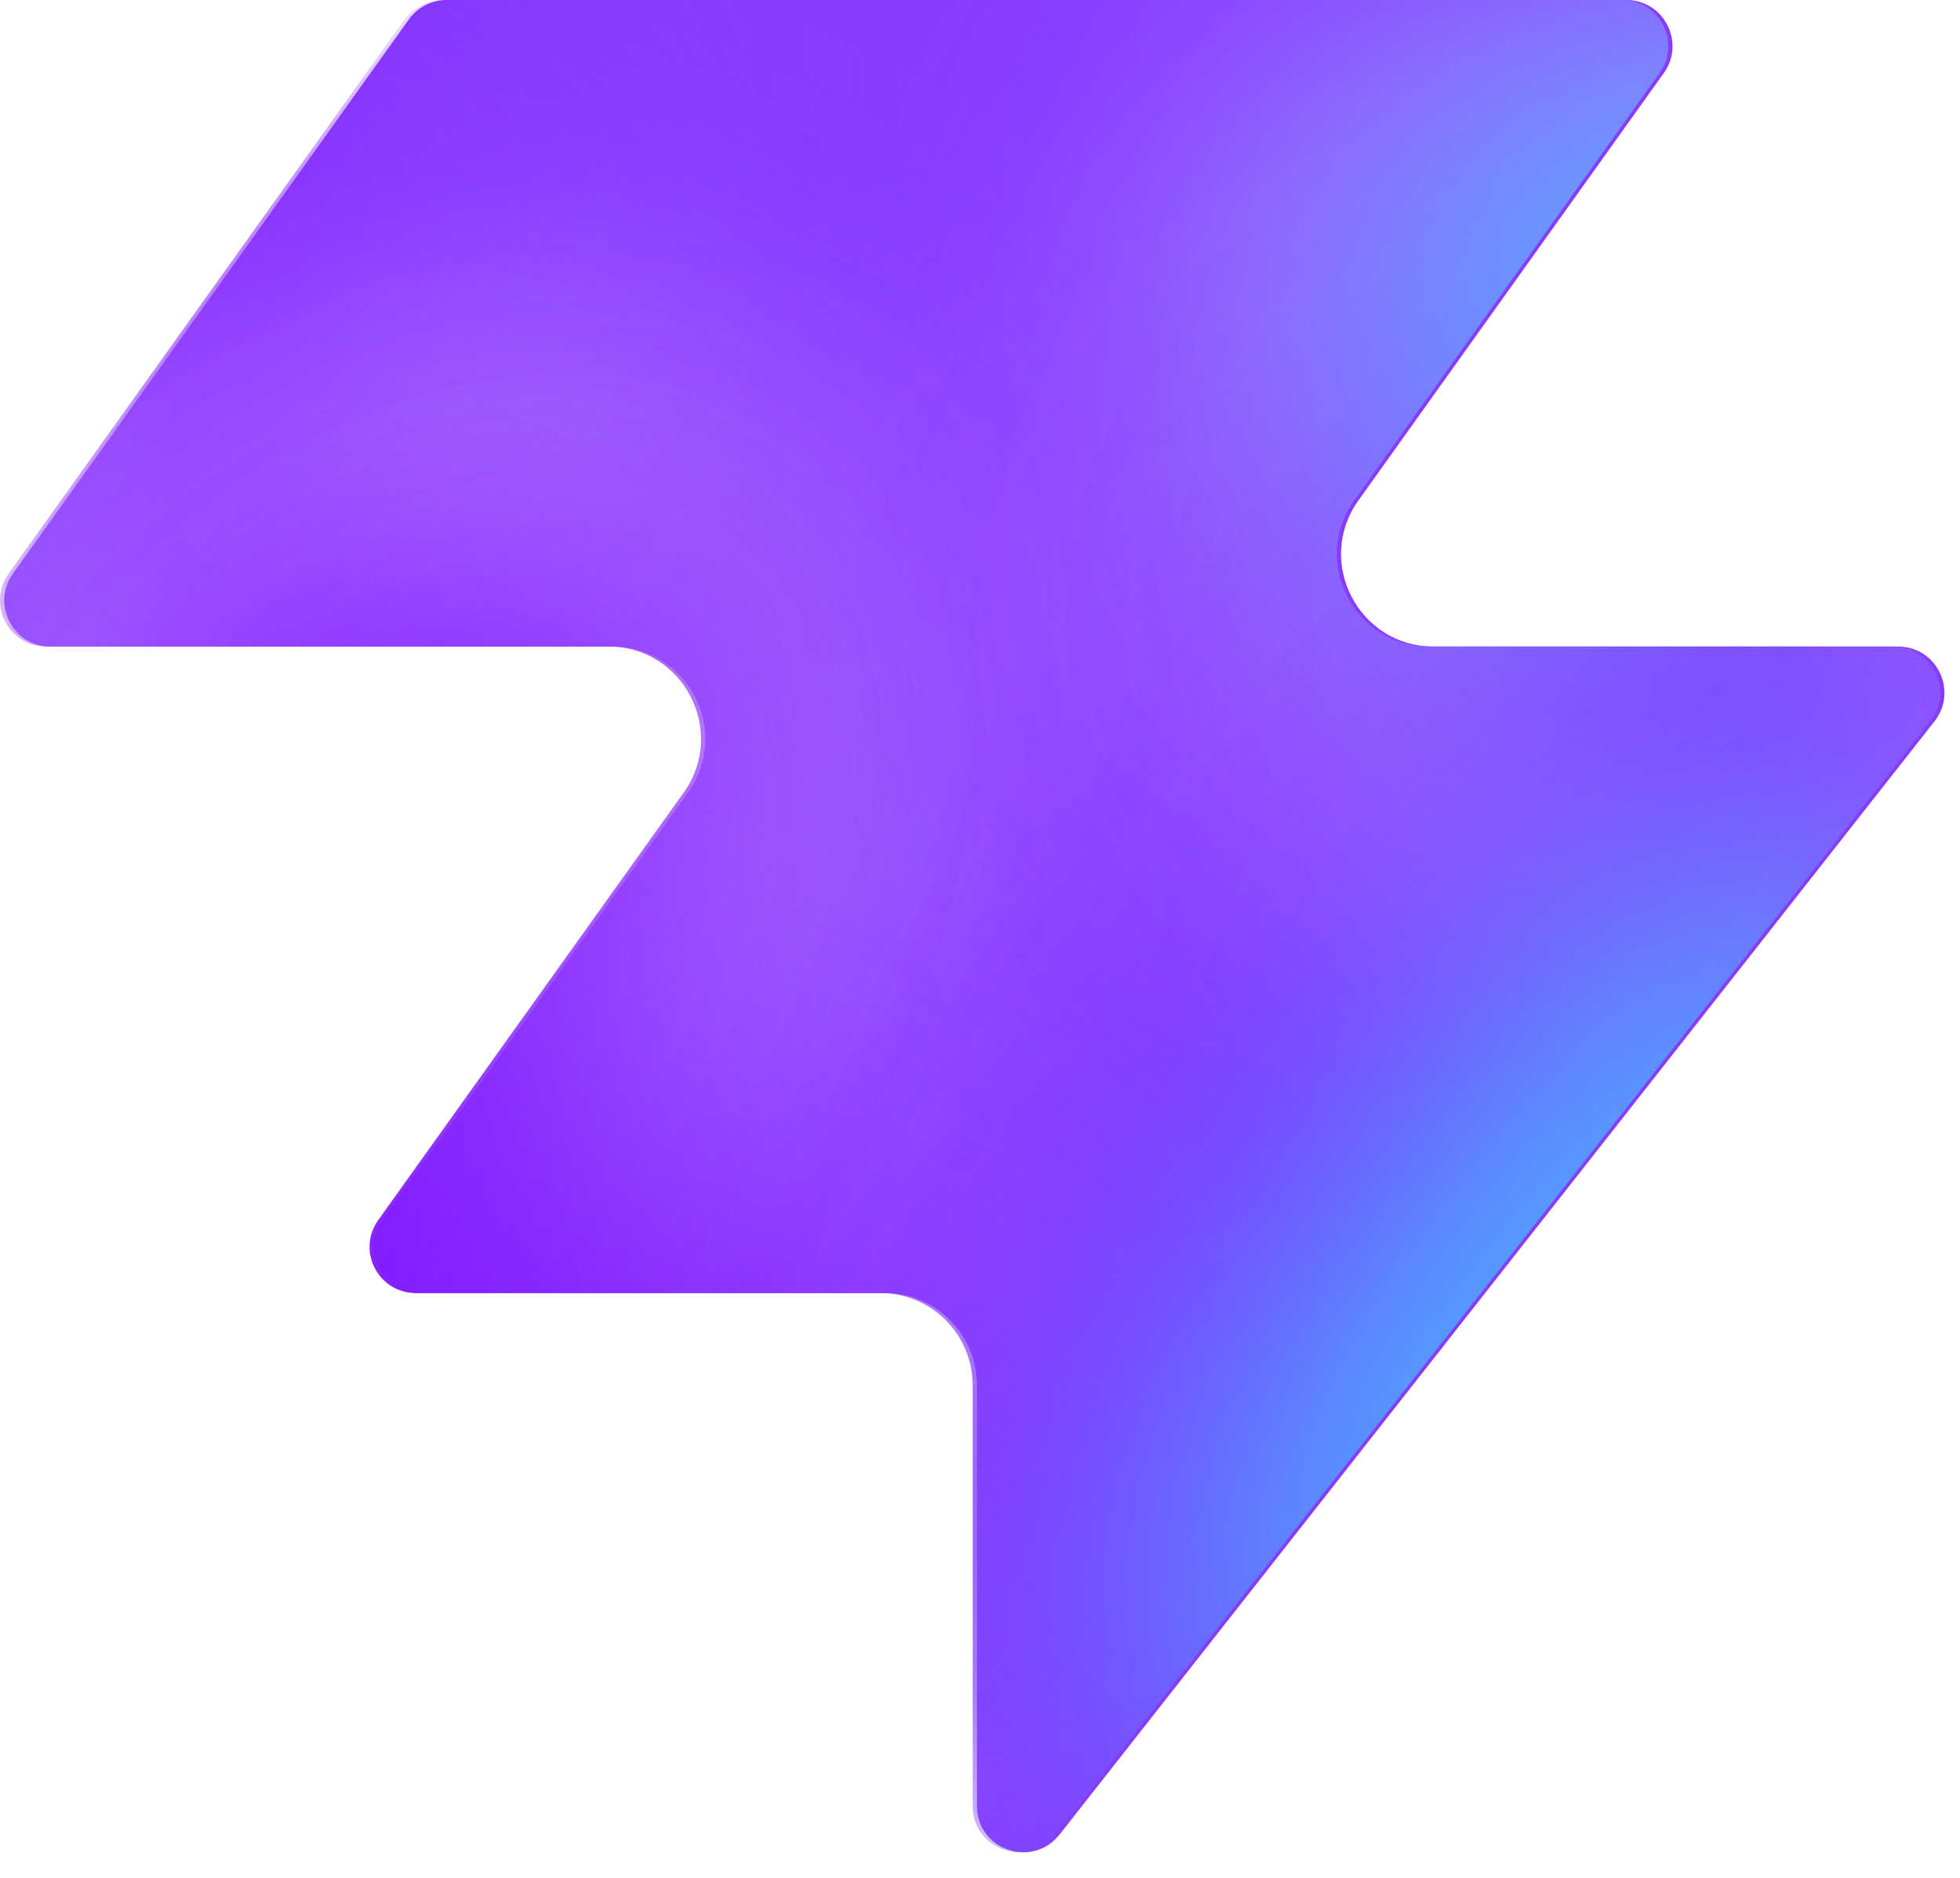
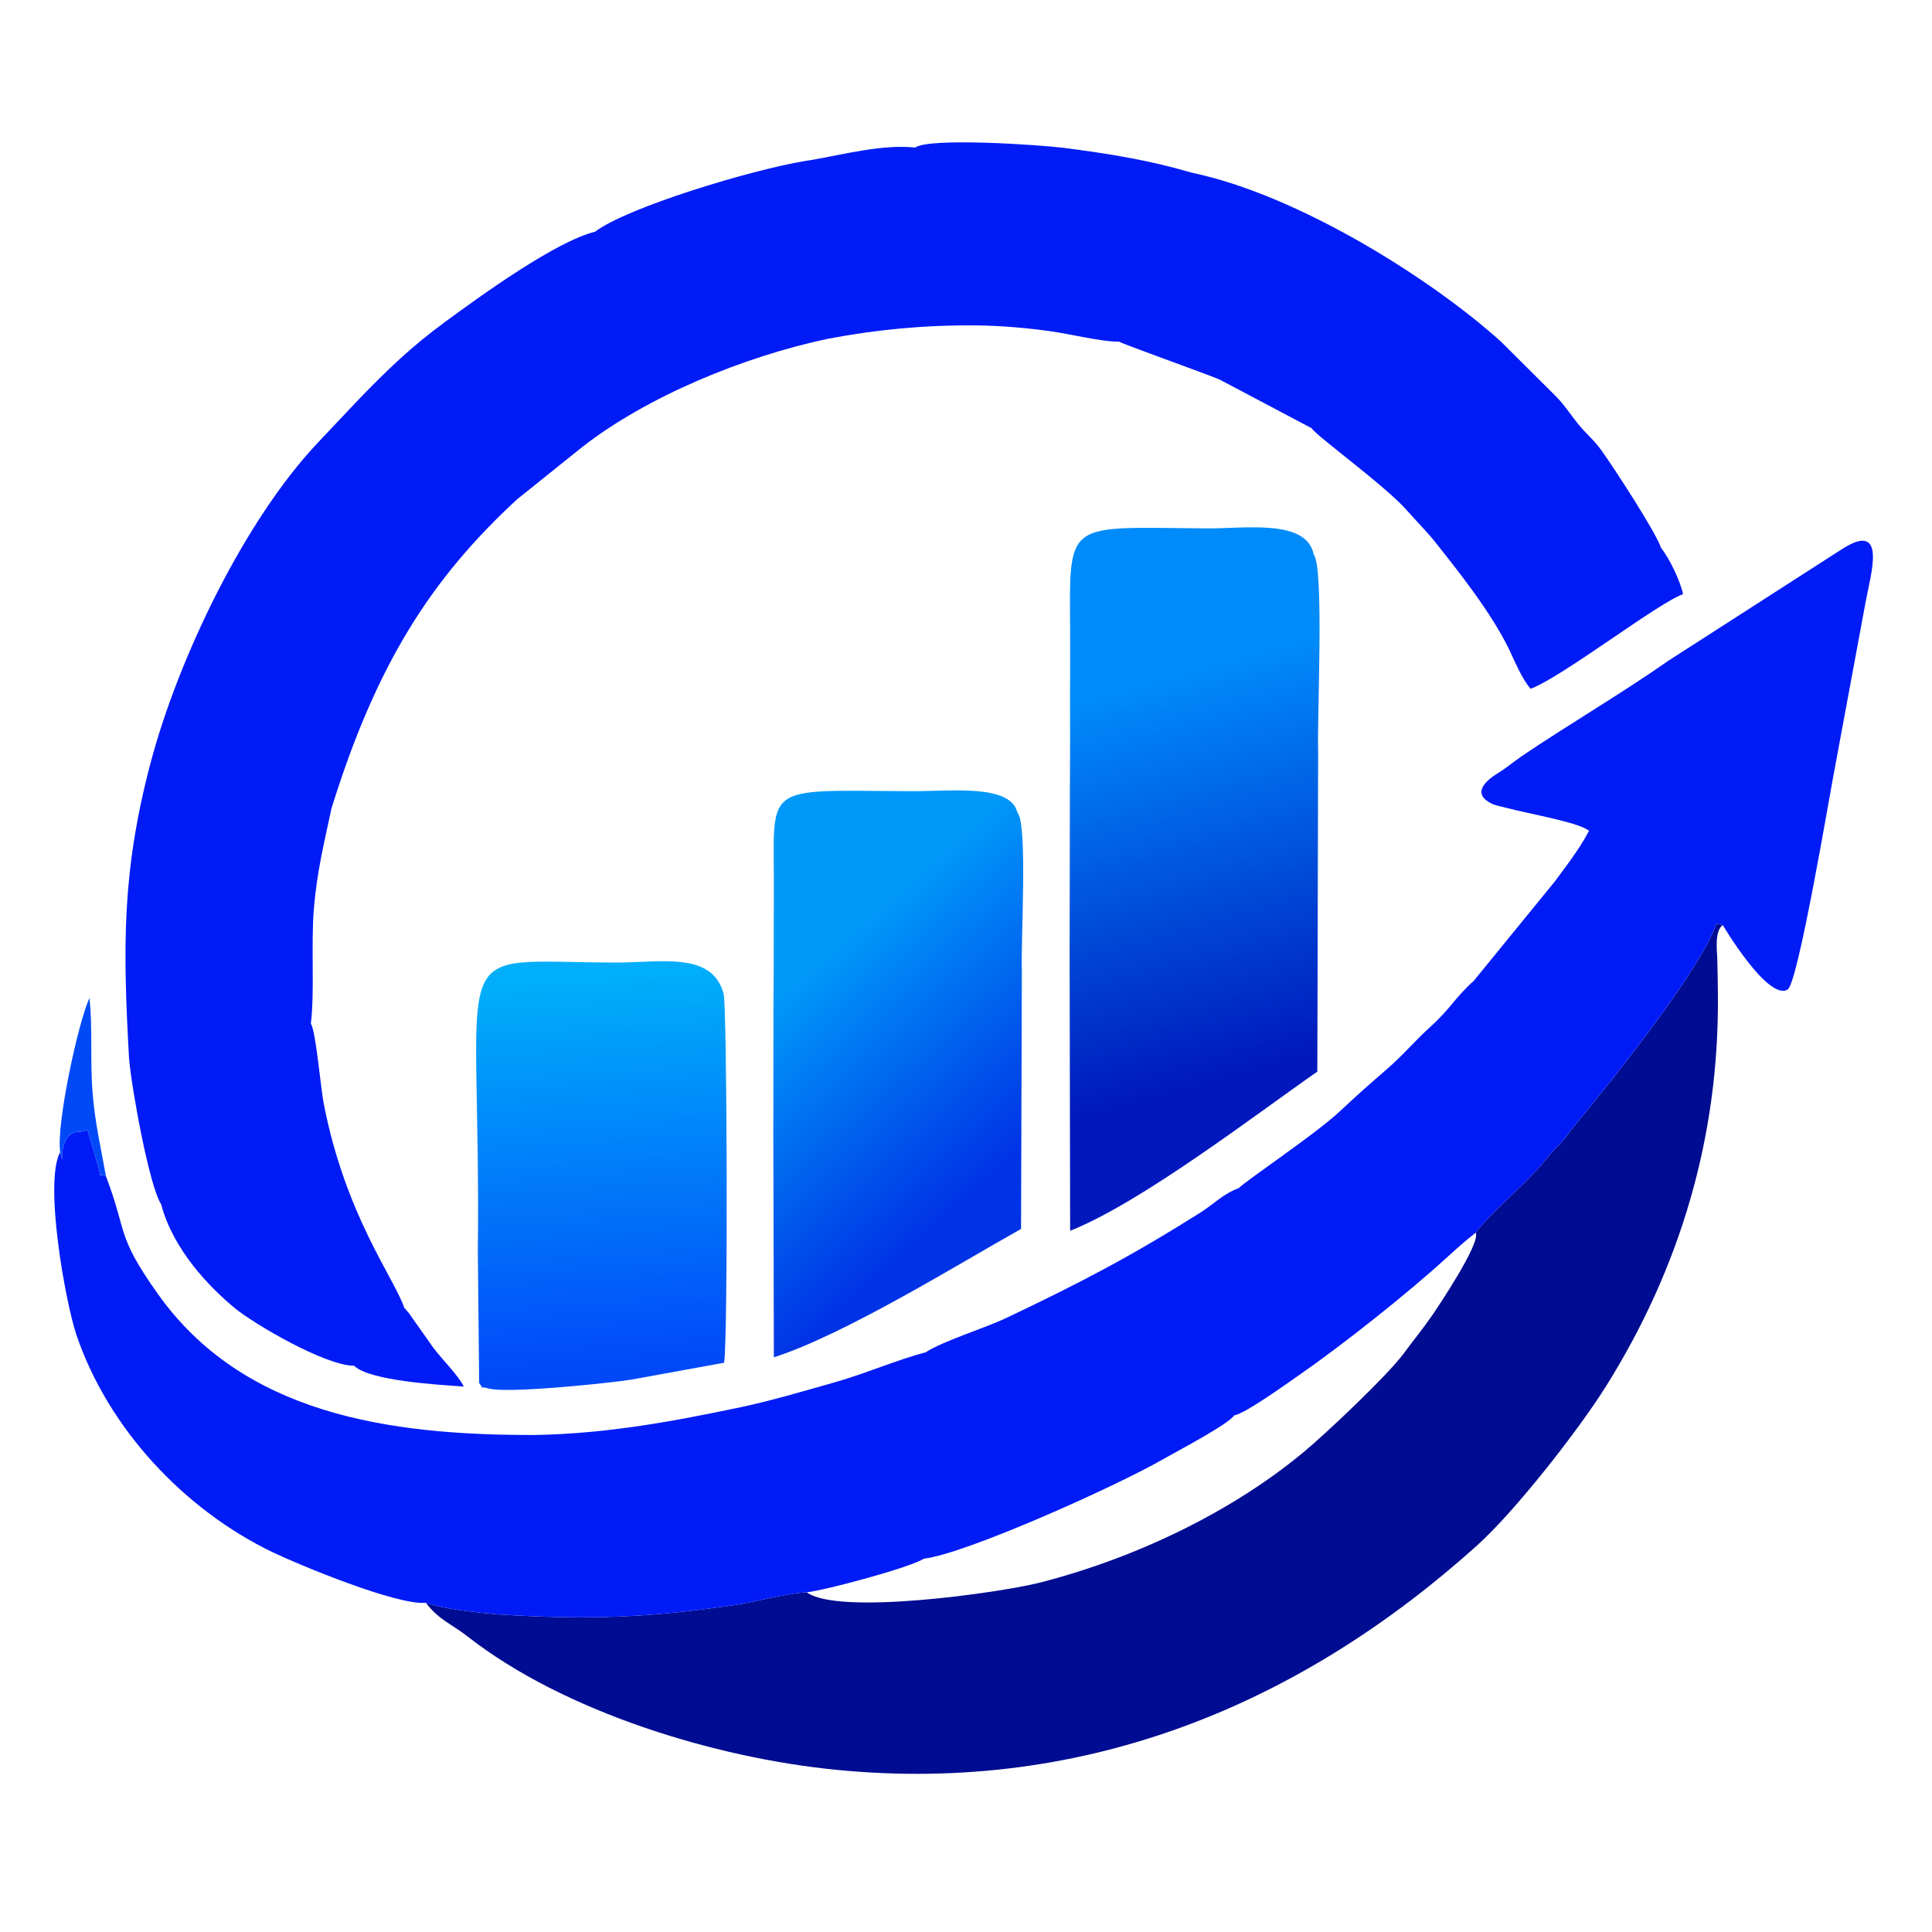
- <svg xmlns="http://www.w3.org/2000/svg" width="48" height="46" fill="none" viewBox="0 0 48 46">
-   <path fill="#863bff" d="M25.946 44.938c-.664.845-2.021.375-2.021-.698V33.937a2.26 2.26 0 0 0-2.262-2.262H10.287c-.92 0-1.456-1.04-.92-1.788l7.48-10.471c1.07-1.497 0-3.578-1.842-3.578H1.237c-.92 0-1.456-1.04-.92-1.788L10.013.474c.214-.297.556-.474.92-.474h28.894c.92 0 1.456 1.04.92 1.788l-7.48 10.471c-1.07 1.498 0 3.579 1.842 3.579h11.377c.943 0 1.473 1.088.89 1.83L25.947 44.94z" style="fill:#863bff;fill:color(display-p3 .525 .23 1);fill-opacity:1" />
-   <mask id="a" width="48" height="46" x="0" y="0" maskUnits="userSpaceOnUse" style="mask-type:alpha">
-     <path fill="#000" d="M25.842 44.938c-.664.844-2.021.375-2.021-.698V33.937a2.26 2.26 0 0 0-2.262-2.262H10.183c-.92 0-1.456-1.04-.92-1.788l7.48-10.471c1.07-1.498 0-3.579-1.842-3.579H1.133c-.92 0-1.456-1.04-.92-1.787L9.91.473c.214-.297.556-.474.92-.474h28.894c.92 0 1.456 1.04.92 1.788l-7.48 10.471c-1.07 1.498 0 3.578 1.842 3.578h11.377c.943 0 1.473 1.088.89 1.832L25.843 44.94z" style="fill:#000;fill-opacity:1" />
-   </mask>
-   <g mask="url(#a)">
-     <g filter="url(#b)">
-       <ellipse cx="5.508" cy="14.704" fill="#ede6ff" rx="5.508" ry="14.704" style="fill:#ede6ff;fill:color(display-p3 .927 .903 1);fill-opacity:1" transform="matrix(.00324 1 1 -.00324 -4.47 31.516)" />
-     </g>
-     <g filter="url(#c)">
-       <ellipse cx="10.399" cy="29.851" fill="#ede6ff" rx="10.399" ry="29.851" style="fill:#ede6ff;fill:color(display-p3 .927 .903 1);fill-opacity:1" transform="matrix(.00324 1 1 -.00324 -39.328 7.883)" />
-     </g>
-     <g filter="url(#d)">
-       <ellipse cx="5.508" cy="30.487" fill="#7e14ff" rx="5.508" ry="30.487" style="fill:#7e14ff;fill:color(display-p3 .492 .077 1);fill-opacity:1" transform="rotate(89.814 -25.913 -14.639)scale(1 -1)" />
-     </g>
-     <g filter="url(#e)">
-       <ellipse cx="5.508" cy="30.599" fill="#7e14ff" rx="5.508" ry="30.599" style="fill:#7e14ff;fill:color(display-p3 .492 .077 1);fill-opacity:1" transform="rotate(89.814 -32.644 -3.334)scale(1 -1)" />
-     </g>
-     <g filter="url(#f)">
-       <ellipse cx="5.508" cy="30.599" fill="#7e14ff" rx="5.508" ry="30.599" style="fill:#7e14ff;fill:color(display-p3 .492 .077 1);fill-opacity:1" transform="matrix(.00324 1 1 -.00324 -34.34 30.47)" />
-     </g>
-     <g filter="url(#g)">
-       <ellipse cx="14.072" cy="22.078" fill="#ede6ff" rx="14.072" ry="22.078" style="fill:#ede6ff;fill:color(display-p3 .927 .903 1);fill-opacity:1" transform="rotate(93.35 24.506 48.493)scale(-1 1)" />
-     </g>
-     <g filter="url(#h)">
-       <ellipse cx="3.47" cy="21.501" fill="#7e14ff" rx="3.47" ry="21.501" style="fill:#7e14ff;fill:color(display-p3 .492 .077 1);fill-opacity:1" transform="rotate(89.009 28.708 47.59)scale(-1 1)" />
-     </g>
-     <g filter="url(#i)">
-       <ellipse cx="3.47" cy="21.501" fill="#7e14ff" rx="3.47" ry="21.501" style="fill:#7e14ff;fill:color(display-p3 .492 .077 1);fill-opacity:1" transform="rotate(89.009 28.708 47.59)scale(-1 1)" />
-     </g>
-     <g filter="url(#j)">
-       <ellipse cx=".387" cy="8.972" fill="#7e14ff" rx="4.407" ry="29.108" style="fill:#7e14ff;fill:color(display-p3 .492 .077 1);fill-opacity:1" transform="rotate(39.51 .387 8.972)" />
-     </g>
-     <g filter="url(#k)">
-       <ellipse cx="47.523" cy="-6.092" fill="#7e14ff" rx="4.407" ry="29.108" style="fill:#7e14ff;fill:color(display-p3 .492 .077 1);fill-opacity:1" transform="rotate(37.892 47.523 -6.092)" />
-     </g>
-     <g filter="url(#l)">
-       <ellipse cx="41.412" cy="6.333" fill="#47bfff" rx="5.971" ry="9.665" style="fill:#47bfff;fill:color(display-p3 .28 .748 1);fill-opacity:1" transform="rotate(37.892 41.412 6.333)" />
-     </g>
-     <g filter="url(#m)">
-       <ellipse cx="-1.879" cy="38.332" fill="#7e14ff" rx="4.407" ry="29.108" style="fill:#7e14ff;fill:color(display-p3 .492 .077 1);fill-opacity:1" transform="rotate(37.892 -1.88 38.332)" />
-     </g>
-     <g filter="url(#n)">
-       <ellipse cx="-1.879" cy="38.332" fill="#7e14ff" rx="4.407" ry="29.108" style="fill:#7e14ff;fill:color(display-p3 .492 .077 1);fill-opacity:1" transform="rotate(37.892 -1.88 38.332)" />
-     </g>
-     <g filter="url(#o)">
-       <ellipse cx="35.651" cy="29.907" fill="#7e14ff" rx="4.407" ry="29.108" style="fill:#7e14ff;fill:color(display-p3 .492 .077 1);fill-opacity:1" transform="rotate(37.892 35.651 29.907)" />
-     </g>
-     <g filter="url(#p)">
-       <ellipse cx="38.418" cy="32.4" fill="#47bfff" rx="5.971" ry="15.297" style="fill:#47bfff;fill:color(display-p3 .28 .748 1);fill-opacity:1" transform="rotate(37.892 38.418 32.4)" />
+ <svg xmlns="http://www.w3.org/2000/svg" xml:space="preserve" version="1.1" style="shape-rendering:geometricPrecision; text-rendering:geometricPrecision; image-rendering:optimizeQuality; fill-rule:evenodd; clip-rule:evenodd" viewBox="4264 4377 14600 14600">
+   <defs>
+     <style type="text/css">
+    
+     .fil0 {fill:#000C91}
+     .fil1 {fill:#001BF6}
+     .fil5 {fill:#0049F9}
+     .fil4 {fill:url(#id0)}
+     .fil2 {fill:url(#id1)}
+     .fil3 {fill:url(#id2)}
+    
+   </style>
+     <linearGradient id="id0" gradientUnits="userSpaceOnUse" x1="8705.65" y1="11784.1" x2="8911.96" y2="14737.4">
+       <stop offset="0" style="stop-opacity:1; stop-color:#00AEFA" />
+       <stop offset="1" style="stop-opacity:1; stop-color:#0148F9" />
+     </linearGradient>
+     <linearGradient id="id1" gradientUnits="userSpaceOnUse" x1="12880.5" y1="9556.73" x2="13702.2" y2="12483.1">
+       <stop offset="0" style="stop-opacity:1; stop-color:#008BFA" />
+       <stop offset="1" style="stop-opacity:1; stop-color:#0018BD" />
+     </linearGradient>
+     <linearGradient id="id2" gradientUnits="userSpaceOnUse" x1="10356" y1="11711.9" x2="11747.8" y2="13271.7">
+       <stop offset="0" style="stop-opacity:1; stop-color:#0099F9" />
+       <stop offset="1" style="stop-opacity:1; stop-color:#0033E5" />
+     </linearGradient>
+   </defs>
+   <g id="Layer_x0020_1">
+     <g id="_2091975010864">
+       <path class="fil0" d="M15416 13692c40,77 -287,564 -329,625 -66,96 -144,191 -219,293 -122,163 -574,592 -752,740 -548,456 -1280,805 -1999,988 -299,75 -1518,249 -1756,72 -160,8 -400,75 -562,99 -182,26 -375,50 -565,66 -425,36 -786,28 -1206,2 -171,-17 -388,-35 -546,-88 102,133 191,157 321,259 724,564 1862,914 2786,1004 1914,187 3534,-523 4838,-1697 289,-260 764,-869 971,-1198 561,-895 859,-1887 848,-2966 -1,-92 -2,-188 -5,-280 -3,-56 -19,-202 42,-243l-48 -12c-123,358 -804,1205 -1079,1536 -50,61 -56,82 -115,141 -54,55 -73,79 -120,136 -132,158 -409,388 -505,523z" />
+       <path class="fil1" d="M4719 13083c-124,224 38,1131 123,1383 238,701 809,1317 1482,1641 195,94 942,404 1158,382 158,53 375,71 546,88 420,26 781,34 1206,-2 191,-16 383,-40 565,-66 162,-24 402,-91 562,-99 143,-16 791,-190 883,-254 318,-36 1459,-550 1808,-751 105,-60 489,-261 539,-332 86,-15 401,-243 484,-300 326,-226 821,-617 1117,-888 65,-59 155,-140 224,-193 96,-135 373,-365 505,-523 47,-57 66,-81 120,-136 59,-59 65,-80 115,-141 275,-331 956,-1178 1079,-1536l48 12c0,0 341,576 490,487 79,-47 316,-1464 353,-1654l237 -1278c36,-200 169,-622 -183,-394l-1305 839c-366,256 -766,489 -1115,726 -61,42 -106,82 -177,126 -102,63 -199,159 -39,234 18,8 85,23 108,29 178,47 538,107 620,172 -64,128 -191,292 -263,389l-607 744c-145,131 -175,209 -328,348 -121,109 -208,216 -331,322 -135,116 -222,194 -356,319 -185,173 -704,519 -762,579 -116,41 -186,119 -292,186 -531,334 -903,528 -1465,795 -154,74 -481,175 -608,259 -224,59 -456,162 -698,230 -238,67 -476,138 -700,185 -504,106 -1007,200 -1549,210 -1122,4 -2215,-162 -2857,-1067 -319,-450 -227,-459 -391,-887 -77,-36 -19,45 -61,-81l-79 -272c-57,24 -69,11 -99,21 -101,34 -95,201 -93,206l-14 -58z" />
+       <path class="fil2" d="M12349 10362l-2 1233 4 2083c538,-213 1411,-885 1868,-1203l6 -2428c-9,-226 47,-1384 -33,-1478 -53,-272 -510,-197 -809,-199 -1151,-8 -1026,-85 -1032,980 -2,337 1,674 -2,1012z" />
+       <path class="fil3" d="M10109 11961l-1 994 4 1679c538,-172 1410,-714 1868,-970l6 -1956c-10,-182 47,-1115 -34,-1191 -52,-219 -510,-159 -808,-161 -1152,-6 -1026,-68 -1032,790 -2,272 0,543 -3,815z" />
+       <path class="fil4" d="M9039 14802l697 -127c30,-174 23,-2701 -4,-2790 -88,-320 -474,-233 -822,-234 -1314,-4 -1008,-227 -1035,2185l10 992c41,58 -2,20 69,41 142,43 958,-45 1085,-67z" />
+       <path class="fil1" d="M6940 14698c115,113 634,144 829,157 -43,-86 -163,-204 -229,-291l-194 -275c-3,-3 -11,-5 -13,-13 -2,-9 -9,-9 -13,-13 -73,-223 -445,-697 -610,-1548 -22,-113 -60,-552 -97,-602 30,-244 0,-594 23,-870 23,-279 78,-498 133,-757 338,-1087 750,-1734 1403,-2336l492 -395c492,-384 1224,-684 1857,-818 371,-70 728,-104 1114,-101 190,2 378,18 559,43 156,21 396,82 528,80 14,14 664,245 760,287l694 367c31,55 565,442 720,621 69,79 153,162 219,246 181,228 417,526 552,802 48,100 98,225 164,300 241,-90 962,-649 1152,-715 -21,-98 -101,-268 -167,-350 -36,-115 -355,-603 -446,-731 -66,-92 -114,-123 -185,-211 -61,-76 -104,-147 -179,-219l-397 -395c-510,-463 -1522,-1108 -2339,-1279 -324,-95 -621,-143 -970,-188 -187,-23 -1013,-79 -1120,-2 -249,-26 -541,52 -789,95 -8,1 -32,5 -40,6 -412,68 -1345,350 -1590,535 -298,73 -870,488 -1134,682 -255,187 -434,360 -651,584l-306 324c-557,587 -1062,1638 -1271,2435 -213,813 -207,1372 -160,2220 18,222 153,969 243,1105 89,340 361,624 561,788 136,112 672,430 897,432z" />
+       <path class="fil5" d="M4719 13083l14 58c-2,-5 -8,-172 93,-206 30,-10 42,3 99,-21l79 272c42,126 -16,45 61,81 -39,-219 -82,-396 -101,-629 -20,-234 1,-499 -24,-718 -83,174 -253,954 -221,1163z" />
    </g>
  </g>
-   <defs>
-     <filter id="b" width="60.045" height="41.654" x="-19.77" y="16.149" color-interpolation-filters="sRGB" filterUnits="userSpaceOnUse">
-       <feFlood flood-opacity="0" result="BackgroundImageFix" />
-       <feBlend in="SourceGraphic" in2="BackgroundImageFix" result="shape" />
-       <feGaussianBlur result="effect1_foregroundBlur_2002_17158" stdDeviation="7.659" />
-     </filter>
-     <filter id="c" width="90.34" height="51.437" x="-54.613" y="-7.533" color-interpolation-filters="sRGB" filterUnits="userSpaceOnUse">
-       <feFlood flood-opacity="0" result="BackgroundImageFix" />
-       <feBlend in="SourceGraphic" in2="BackgroundImageFix" result="shape" />
-       <feGaussianBlur result="effect1_foregroundBlur_2002_17158" stdDeviation="7.659" />
-     </filter>
-     <filter id="d" width="79.355" height="29.4" x="-49.64" y="2.03" color-interpolation-filters="sRGB" filterUnits="userSpaceOnUse">
-       <feFlood flood-opacity="0" result="BackgroundImageFix" />
-       <feBlend in="SourceGraphic" in2="BackgroundImageFix" result="shape" />
-       <feGaussianBlur result="effect1_foregroundBlur_2002_17158" stdDeviation="4.596" />
-     </filter>
-     <filter id="e" width="79.579" height="29.4" x="-45.045" y="20.029" color-interpolation-filters="sRGB" filterUnits="userSpaceOnUse">
-       <feFlood flood-opacity="0" result="BackgroundImageFix" />
-       <feBlend in="SourceGraphic" in2="BackgroundImageFix" result="shape" />
-       <feGaussianBlur result="effect1_foregroundBlur_2002_17158" stdDeviation="4.596" />
-     </filter>
-     <filter id="f" width="79.579" height="29.4" x="-43.513" y="21.178" color-interpolation-filters="sRGB" filterUnits="userSpaceOnUse">
-       <feFlood flood-opacity="0" result="BackgroundImageFix" />
-       <feBlend in="SourceGraphic" in2="BackgroundImageFix" result="shape" />
-       <feGaussianBlur result="effect1_foregroundBlur_2002_17158" stdDeviation="4.596" />
-     </filter>
-     <filter id="g" width="74.749" height="58.852" x="15.756" y="-17.901" color-interpolation-filters="sRGB" filterUnits="userSpaceOnUse">
-       <feFlood flood-opacity="0" result="BackgroundImageFix" />
-       <feBlend in="SourceGraphic" in2="BackgroundImageFix" result="shape" />
-       <feGaussianBlur result="effect1_foregroundBlur_2002_17158" stdDeviation="7.659" />
-     </filter>
-     <filter id="h" width="61.377" height="25.362" x="23.548" y="2.284" color-interpolation-filters="sRGB" filterUnits="userSpaceOnUse">
-       <feFlood flood-opacity="0" result="BackgroundImageFix" />
-       <feBlend in="SourceGraphic" in2="BackgroundImageFix" result="shape" />
-       <feGaussianBlur result="effect1_foregroundBlur_2002_17158" stdDeviation="4.596" />
-     </filter>
-     <filter id="i" width="61.377" height="25.362" x="23.548" y="2.284" color-interpolation-filters="sRGB" filterUnits="userSpaceOnUse">
-       <feFlood flood-opacity="0" result="BackgroundImageFix" />
-       <feBlend in="SourceGraphic" in2="BackgroundImageFix" result="shape" />
-       <feGaussianBlur result="effect1_foregroundBlur_2002_17158" stdDeviation="4.596" />
-     </filter>
-     <filter id="j" width="56.045" height="63.649" x="-27.636" y="-22.853" color-interpolation-filters="sRGB" filterUnits="userSpaceOnUse">
-       <feFlood flood-opacity="0" result="BackgroundImageFix" />
-       <feBlend in="SourceGraphic" in2="BackgroundImageFix" result="shape" />
-       <feGaussianBlur result="effect1_foregroundBlur_2002_17158" stdDeviation="4.596" />
-     </filter>
-     <filter id="k" width="54.814" height="64.646" x="20.116" y="-38.415" color-interpolation-filters="sRGB" filterUnits="userSpaceOnUse">
-       <feFlood flood-opacity="0" result="BackgroundImageFix" />
-       <feBlend in="SourceGraphic" in2="BackgroundImageFix" result="shape" />
-       <feGaussianBlur result="effect1_foregroundBlur_2002_17158" stdDeviation="4.596" />
-     </filter>
-     <filter id="l" width="33.541" height="35.313" x="24.641" y="-11.323" color-interpolation-filters="sRGB" filterUnits="userSpaceOnUse">
-       <feFlood flood-opacity="0" result="BackgroundImageFix" />
-       <feBlend in="SourceGraphic" in2="BackgroundImageFix" result="shape" />
-       <feGaussianBlur result="effect1_foregroundBlur_2002_17158" stdDeviation="4.596" />
-     </filter>
-     <filter id="m" width="54.814" height="64.646" x="-29.286" y="6.009" color-interpolation-filters="sRGB" filterUnits="userSpaceOnUse">
-       <feFlood flood-opacity="0" result="BackgroundImageFix" />
-       <feBlend in="SourceGraphic" in2="BackgroundImageFix" result="shape" />
-       <feGaussianBlur result="effect1_foregroundBlur_2002_17158" stdDeviation="4.596" />
-     </filter>
-     <filter id="n" width="54.814" height="64.646" x="-29.286" y="6.009" color-interpolation-filters="sRGB" filterUnits="userSpaceOnUse">
-       <feFlood flood-opacity="0" result="BackgroundImageFix" />
-       <feBlend in="SourceGraphic" in2="BackgroundImageFix" result="shape" />
-       <feGaussianBlur result="effect1_foregroundBlur_2002_17158" stdDeviation="4.596" />
-     </filter>
-     <filter id="o" width="54.814" height="64.646" x="8.244" y="-2.416" color-interpolation-filters="sRGB" filterUnits="userSpaceOnUse">
-       <feFlood flood-opacity="0" result="BackgroundImageFix" />
-       <feBlend in="SourceGraphic" in2="BackgroundImageFix" result="shape" />
-       <feGaussianBlur result="effect1_foregroundBlur_2002_17158" stdDeviation="4.596" />
-     </filter>
-     <filter id="p" width="39.409" height="43.623" x="18.713" y="10.588" color-interpolation-filters="sRGB" filterUnits="userSpaceOnUse">
-       <feFlood flood-opacity="0" result="BackgroundImageFix" />
-       <feBlend in="SourceGraphic" in2="BackgroundImageFix" result="shape" />
-       <feGaussianBlur result="effect1_foregroundBlur_2002_17158" stdDeviation="4.596" />
-     </filter>
-   </defs>
</svg>
